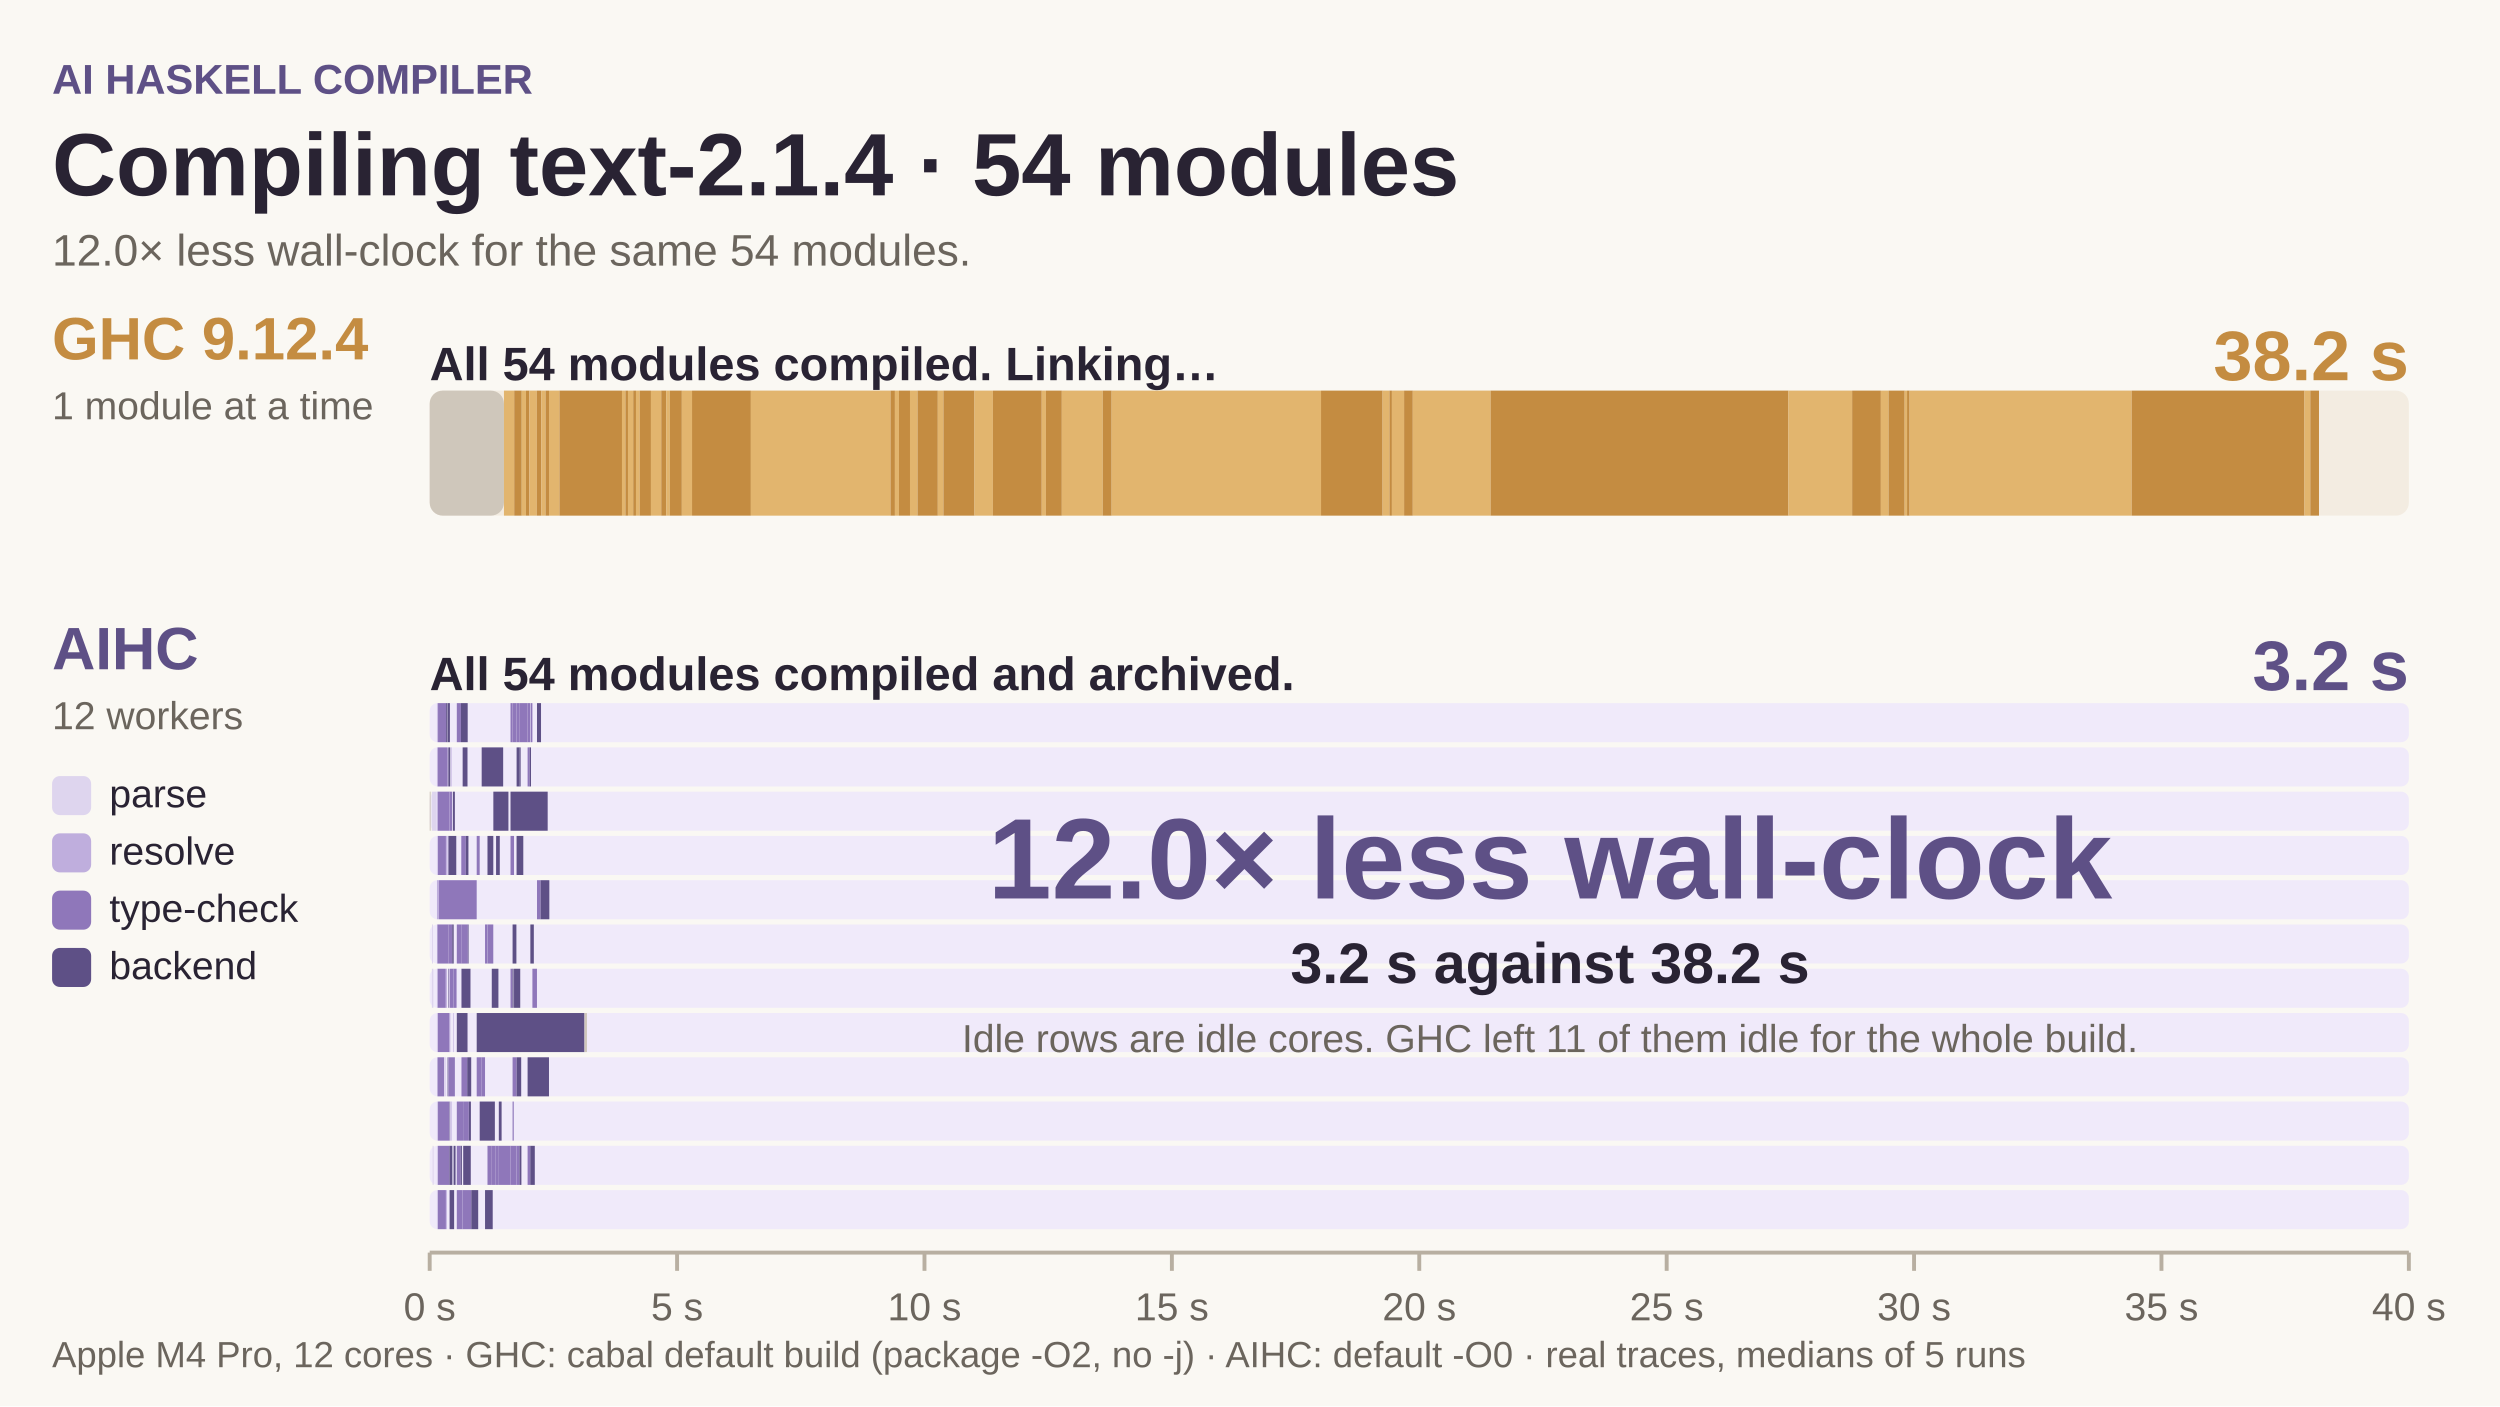
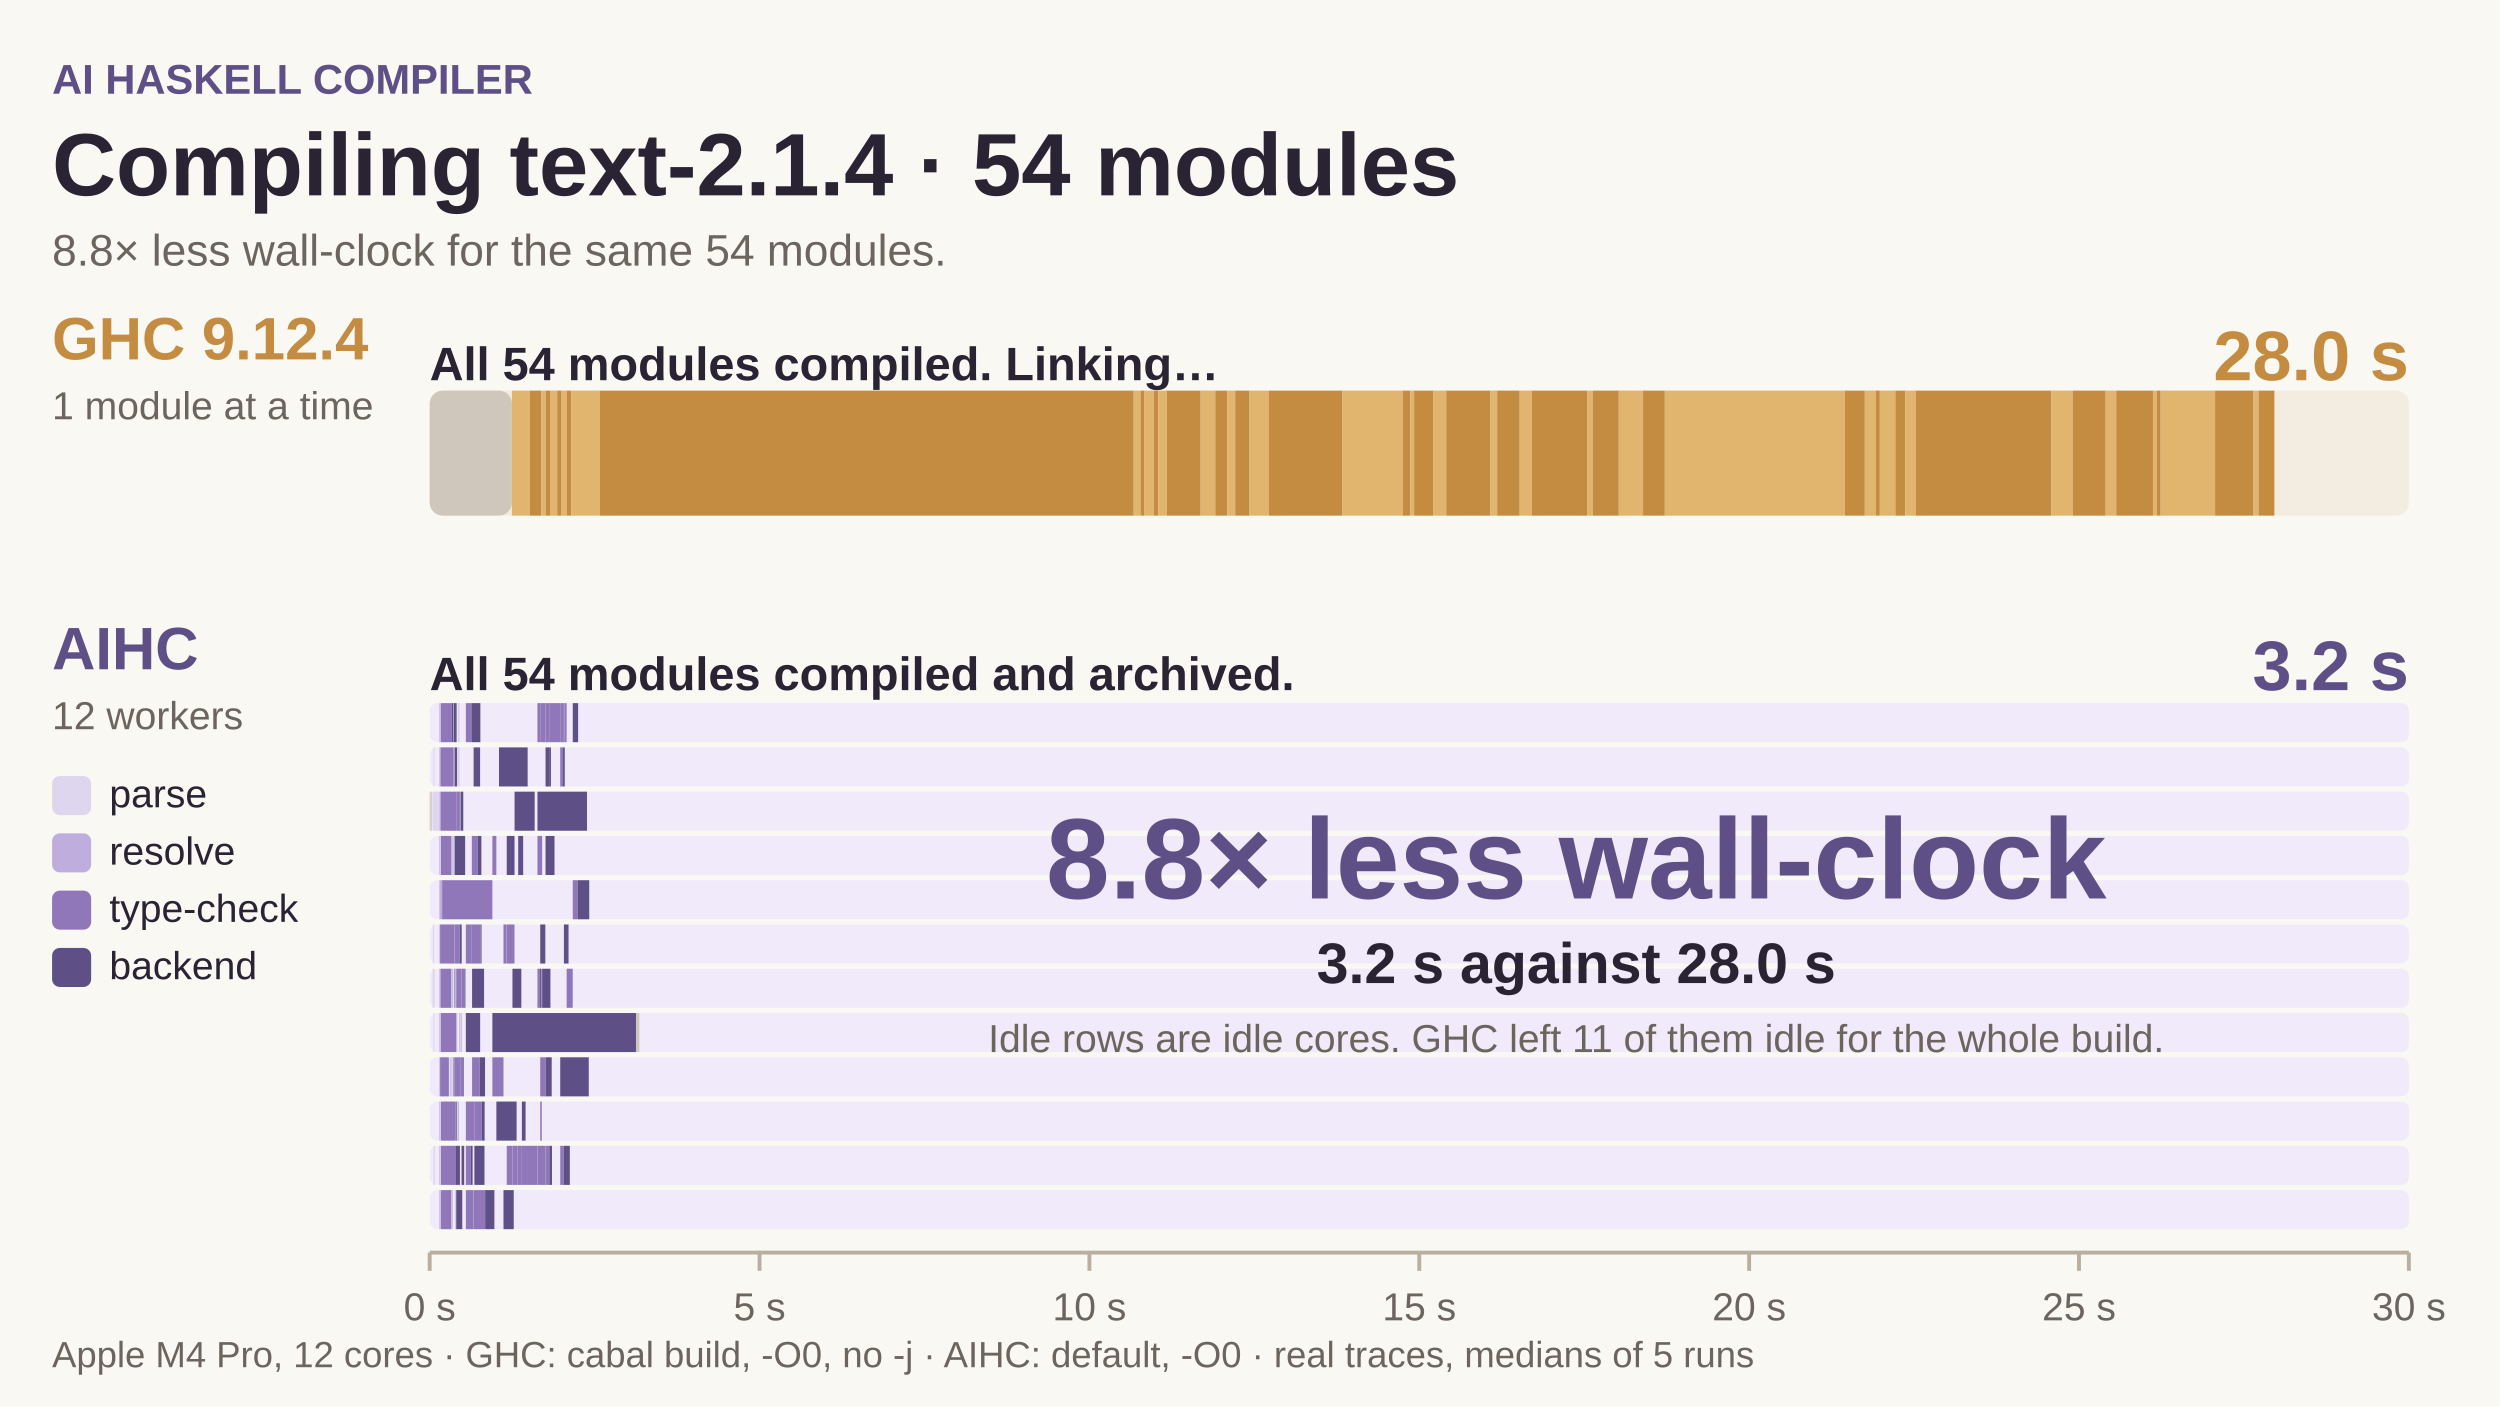
<svg xmlns="http://www.w3.org/2000/svg" width="1920" height="1080" viewBox="0 0 1920 1080">
  <rect width="1920" height="1080" fill="#faf8f3" />
  <g font-family="Arial,sans-serif">
    <text x="40" y="72" text-anchor="start" font-size="32" font-weight="650" fill="#5e5086">AI HASKELL COMPILER</text>
    <text x="40" y="150" text-anchor="start" font-size="68" font-weight="750" fill="#292333">Compiling text-2.1.4 · 54 modules</text>
-     <text x="40" y="204" text-anchor="start" font-size="34" font-weight="500" fill="#6b655d">12.0× less wall-clock for the same 54 modules.</text>
+     <text x="40" y="204" text-anchor="start" font-size="34" font-weight="500" fill="#6b655d">8.8× less wall-clock for the same 54 modules.</text>
    <text x="40" y="276" text-anchor="start" font-size="46" font-weight="750" fill="#c48c41">GHC 9.12.4</text>
    <text x="40" y="322" text-anchor="start" font-size="30" font-weight="500" fill="#6b655d">1 module at a time</text>
    <rect x="330" y="300" width="1520" height="96" rx="10" fill="#f3ece1" />
-     <rect x="330" y="300" width="57.034" height="96" rx="10" fill="#cfc7bb" />
-     <rect x="387.034" y="300" width="7.885" height="96" fill="#e2b56e" />
-     <rect x="394.919" y="300" width="5.776" height="96" fill="#c48c41" />
-     <rect x="400.695" y="300" width="3.222" height="96" fill="#e2b56e" />
-     <rect x="403.918" y="300" width="2.652" height="96" fill="#c48c41" />
-     <rect x="406.57" y="300" width="5.715" height="96" fill="#e2b56e" />
-     <rect x="412.285" y="300" width="3.428" height="96" fill="#c48c41" />
-     <rect x="415.713" y="300" width="3.287" height="96" fill="#e2b56e" />
-     <rect x="419" y="300" width="2.637" height="96" fill="#c48c41" />
-     <rect x="421.637" y="300" width="8.033" height="96" fill="#e2b56e" />
-     <rect x="429.67" y="300" width="48.009" height="96" fill="#c48c41" />
-     <rect x="477.679" y="300" width="2.66" height="96" fill="#e2b56e" />
-     <rect x="480.339" y="300" width="1.949" height="96" fill="#c48c41" />
-     <rect x="482.289" y="300" width="4.028" height="96" fill="#e2b56e" />
-     <rect x="486.317" y="300" width="2.113" height="96" fill="#c48c41" />
-     <rect x="488.43" y="300" width="2.899" height="96" fill="#e2b56e" />
-     <rect x="491.329" y="300" width="8.592" height="96" fill="#c48c41" />
-     <rect x="499.921" y="300" width="7.919" height="96" fill="#e2b56e" />
-     <rect x="507.84" y="300" width="3.815" height="96" fill="#c48c41" />
-     <rect x="511.655" y="300" width="2.736" height="96" fill="#e2b56e" />
-     <rect x="514.391" y="300" width="9.264" height="96" fill="#c48c41" />
-     <rect x="523.656" y="300" width="7.836" height="96" fill="#e2b56e" />
-     <rect x="531.491" y="300" width="45.182" height="96" fill="#c48c41" />
-     <rect x="576.673" y="300" width="107.228" height="96" fill="#e2b56e" />
-     <rect x="683.902" y="300" width="3.393" height="96" fill="#c48c41" />
-     <rect x="687.295" y="300" width="3.105" height="96" fill="#e2b56e" />
-     <rect x="690.4" y="300" width="8.47" height="96" fill="#c48c41" />
-     <rect x="698.87" y="300" width="5.795" height="96" fill="#e2b56e" />
-     <rect x="704.665" y="300" width="15.58" height="96" fill="#c48c41" />
-     <rect x="720.245" y="300" width="4.321" height="96" fill="#e2b56e" />
-     <rect x="724.565" y="300" width="23.864" height="96" fill="#c48c41" />
-     <rect x="748.429" y="300" width="14.128" height="96" fill="#e2b56e" />
-     <rect x="762.558" y="300" width="37.506" height="96" fill="#c48c41" />
-     <rect x="800.064" y="300" width="3.207" height="96" fill="#e2b56e" />
-     <rect x="803.271" y="300" width="12.209" height="96" fill="#c48c41" />
-     <rect x="815.48" y="300" width="31.418" height="96" fill="#e2b56e" />
-     <rect x="846.899" y="300" width="6.855" height="96" fill="#c48c41" />
-     <rect x="853.754" y="300" width="160.801" height="96" fill="#e2b56e" />
-     <rect x="1014.555" y="300" width="47.28" height="96" fill="#c48c41" />
-     <rect x="1061.834" y="300" width="5.274" height="96" fill="#e2b56e" />
-     <rect x="1067.109" y="300" width="1.877" height="96" fill="#c48c41" />
-     <rect x="1068.986" y="300" width="9.371" height="96" fill="#e2b56e" />
-     <rect x="1078.357" y="300" width="6.673" height="96" fill="#c48c41" />
-     <rect x="1085.03" y="300" width="59.759" height="96" fill="#e2b56e" />
-     <rect x="1144.788" y="300" width="228.718" height="96" fill="#c48c41" />
-     <rect x="1373.507" y="300" width="48.94" height="96" fill="#e2b56e" />
-     <rect x="1422.447" y="300" width="22.055" height="96" fill="#c48c41" />
-     <rect x="1444.502" y="300" width="5.917" height="96" fill="#e2b56e" />
-     <rect x="1450.419" y="300" width="12.373" height="96" fill="#c48c41" />
-     <rect x="1462.791" y="300" width="1.832" height="96" fill="#e2b56e" />
-     <rect x="1464.623" y="300" width="1.957" height="96" fill="#c48c41" />
-     <rect x="1466.58" y="300" width="170.544" height="96" fill="#e2b56e" />
-     <rect x="1637.124" y="300" width="132.73" height="96" fill="#c48c41" />
-     <rect x="1769.854" y="300" width="4.457" height="96" fill="#e2b56e" />
-     <rect x="1774.312" y="300" width="6.669" height="96" fill="#c48c41" />
+     <rect x="330" y="300" width="63.131" height="96" rx="10" fill="#cfc7bb" />
+     <rect x="393.131" y="300" width="13.751" height="96" fill="#e2b56e" />
+     <rect x="406.882" y="300" width="8.958" height="96" fill="#c48c41" />
+     <rect x="415.839" y="300" width="3.309" height="96" fill="#e2b56e" />
+     <rect x="419.148" y="300" width="3.248" height="96" fill="#c48c41" />
+     <rect x="422.396" y="300" width="5.578" height="96" fill="#e2b56e" />
+     <rect x="427.974" y="300" width="3.314" height="96" fill="#c48c41" />
+     <rect x="431.288" y="300" width="4.028" height="96" fill="#e2b56e" />
+     <rect x="435.316" y="300" width="3.374" height="96" fill="#c48c41" />
+     <rect x="438.69" y="300" width="21.863" height="96" fill="#e2b56e" />
+     <rect x="460.553" y="300" width="410.137" height="96" fill="#c48c41" />
+     <rect x="870.689" y="300" width="5.244" height="96" fill="#e2b56e" />
+     <rect x="875.933" y="300" width="2.716" height="96" fill="#c48c41" />
+     <rect x="878.649" y="300" width="7.428" height="96" fill="#e2b56e" />
+     <rect x="886.077" y="300" width="3.501" height="96" fill="#c48c41" />
+     <rect x="889.578" y="300" width="6.602" height="96" fill="#e2b56e" />
+     <rect x="896.18" y="300" width="25.921" height="96" fill="#c48c41" />
+     <rect x="922.101" y="300" width="11.263" height="96" fill="#e2b56e" />
+     <rect x="933.364" y="300" width="9.095" height="96" fill="#c48c41" />
+     <rect x="942.459" y="300" width="6.202" height="96" fill="#e2b56e" />
+     <rect x="948.66" y="300" width="10.949" height="96" fill="#c48c41" />
+     <rect x="959.609" y="300" width="14.866" height="96" fill="#e2b56e" />
+     <rect x="974.475" y="300" width="56.539" height="96" fill="#c48c41" />
+     <rect x="1031.014" y="300" width="46.325" height="96" fill="#e2b56e" />
+     <rect x="1077.338" y="300" width="5.659" height="96" fill="#c48c41" />
+     <rect x="1082.998" y="300" width="3.055" height="96" fill="#e2b56e" />
+     <rect x="1086.053" y="300" width="14.526" height="96" fill="#c48c41" />
+     <rect x="1100.579" y="300" width="10.174" height="96" fill="#e2b56e" />
+     <rect x="1110.753" y="300" width="33.891" height="96" fill="#c48c41" />
+     <rect x="1144.644" y="300" width="5.198" height="96" fill="#e2b56e" />
+     <rect x="1149.842" y="300" width="17.272" height="96" fill="#c48c41" />
+     <rect x="1167.115" y="300" width="9.414" height="96" fill="#e2b56e" />
+     <rect x="1176.529" y="300" width="42.327" height="96" fill="#c48c41" />
+     <rect x="1218.855" y="300" width="4.388" height="96" fill="#e2b56e" />
+     <rect x="1223.243" y="300" width="19.993" height="96" fill="#c48c41" />
+     <rect x="1243.236" y="300" width="18.625" height="96" fill="#e2b56e" />
+     <rect x="1261.861" y="300" width="16.72" height="96" fill="#c48c41" />
+     <rect x="1278.581" y="300" width="138.295" height="96" fill="#e2b56e" />
+     <rect x="1416.876" y="300" width="15.306" height="96" fill="#c48c41" />
+     <rect x="1432.182" y="300" width="8.441" height="96" fill="#e2b56e" />
+     <rect x="1440.623" y="300" width="3.101" height="96" fill="#c48c41" />
+     <rect x="1443.724" y="300" width="11.942" height="96" fill="#e2b56e" />
+     <rect x="1455.666" y="300" width="7.615" height="96" fill="#c48c41" />
+     <rect x="1463.282" y="300" width="7.995" height="96" fill="#e2b56e" />
+     <rect x="1471.277" y="300" width="104.186" height="96" fill="#c48c41" />
+     <rect x="1575.463" y="300" width="16.406" height="96" fill="#e2b56e" />
+     <rect x="1591.869" y="300" width="25.288" height="96" fill="#c48c41" />
+     <rect x="1617.156" y="300" width="8.112" height="96" fill="#e2b56e" />
+     <rect x="1625.268" y="300" width="28.211" height="96" fill="#c48c41" />
+     <rect x="1653.479" y="300" width="2.929" height="96" fill="#e2b56e" />
+     <rect x="1656.408" y="300" width="2.964" height="96" fill="#c48c41" />
+     <rect x="1659.372" y="300" width="41.83" height="96" fill="#e2b56e" />
+     <rect x="1701.202" y="300" width="29.478" height="96" fill="#c48c41" />
+     <rect x="1730.68" y="300" width="3.977" height="96" fill="#e2b56e" />
+     <rect x="1734.657" y="300" width="12.074" height="96" fill="#c48c41" />
    <text x="330" y="292" text-anchor="start" font-size="36" font-weight="600" fill="#292333">All 54 modules compiled. Linking…</text>
-     <text x="1850" y="292" text-anchor="end" font-size="54" font-weight="750" fill="#c48c41">38.2 s</text>
+     <text x="1850" y="292" text-anchor="end" font-size="54" font-weight="750" fill="#c48c41">28.0 s</text>
    <text x="40" y="514" text-anchor="start" font-size="46" font-weight="750" fill="#5e5086">AIHC</text>
    <text x="40" y="560" text-anchor="start" font-size="30" font-weight="500" fill="#6b655d">12 workers</text>
    <rect x="40" y="596" width="30" height="30" rx="6" fill="#ded5ee" />
    <text x="84" y="620" text-anchor="start" font-size="30" font-weight="500" fill="#292333">parse</text>
    <rect x="40" y="640" width="30" height="30" rx="6" fill="#bfaedd" />
    <text x="84" y="664" text-anchor="start" font-size="30" font-weight="500" fill="#292333">resolve</text>
    <rect x="40" y="684" width="30" height="30" rx="6" fill="#8f77ba" />
    <text x="84" y="708" text-anchor="start" font-size="30" font-weight="500" fill="#292333">type-check</text>
    <rect x="40" y="728" width="30" height="30" rx="6" fill="#5e5086" />
    <text x="84" y="752" text-anchor="start" font-size="30" font-weight="500" fill="#292333">backend</text>
    <rect x="330" y="540" width="1520" height="30" rx="6" fill="#f0eafa" />
    <rect x="330" y="574" width="1520" height="30" rx="6" fill="#f0eafa" />
    <rect x="330" y="608" width="1520" height="30" rx="6" fill="#f0eafa" />
    <rect x="330" y="642" width="1520" height="30" rx="6" fill="#f0eafa" />
    <rect x="330" y="676" width="1520" height="30" rx="6" fill="#f0eafa" />
    <rect x="330" y="710" width="1520" height="30" rx="6" fill="#f0eafa" />
    <rect x="330" y="744" width="1520" height="30" rx="6" fill="#f0eafa" />
    <rect x="330" y="778" width="1520" height="30" rx="6" fill="#f0eafa" />
    <rect x="330" y="812" width="1520" height="30" rx="6" fill="#f0eafa" />
    <rect x="330" y="846" width="1520" height="30" rx="6" fill="#f0eafa" />
    <rect x="330" y="880" width="1520" height="30" rx="6" fill="#f0eafa" />
    <rect x="330" y="914" width="1520" height="30" rx="6" fill="#f0eafa" />
-     <rect x="330" y="608" width="0.551" height="30" fill="#cfc7bb" />
-     <rect x="330.631" y="608" width="0.471" height="30" fill="#cfc7bb" />
-     <rect x="331.687" y="744" width="1.14" height="30" fill="#ded5ee" />
-     <rect x="331.809" y="608" width="3.469" height="30" fill="#ded5ee" />
-     <rect x="331.813" y="710" width="0.722" height="30" fill="#ded5ee" />
-     <rect x="332.231" y="880" width="0.798" height="30" fill="#ded5ee" />
-     <rect x="335.586" y="608" width="0.418" height="30" fill="#bfaedd" />
-     <rect x="335.586" y="880" width="0.433" height="30" fill="#bfaedd" />
-     <rect x="335.586" y="778" width="0.418" height="30" fill="#bfaedd" />
-     <rect x="335.586" y="540" width="0.608" height="30" fill="#bfaedd" />
-     <rect x="335.586" y="846" width="0.437" height="30" fill="#bfaedd" />
-     <rect x="335.586" y="744" width="0.414" height="30" fill="#bfaedd" />
-     <rect x="335.586" y="914" width="0.422" height="30" fill="#bfaedd" />
-     <rect x="335.586" y="676" width="1.577" height="30" fill="#bfaedd" />
-     <rect x="335.586" y="710" width="0.407" height="30" fill="#bfaedd" />
-     <rect x="335.586" y="574" width="0.414" height="30" fill="#bfaedd" />
-     <rect x="335.586" y="642" width="0.429" height="30" fill="#bfaedd" />
-     <rect x="335.996" y="812" width="5.054" height="30" fill="#8f77ba" />
-     <rect x="336.004" y="710" width="8.288" height="30" fill="#8f77ba" />
-     <rect x="336.183" y="574" width="7.63" height="30" fill="#8f77ba" />
-     <rect x="336.19" y="744" width="6.156" height="30" fill="#8f77ba" />
-     <rect x="336.194" y="608" width="9.033" height="30" fill="#8f77ba" />
-     <rect x="336.331" y="778" width="8.945" height="30" fill="#8f77ba" />
-     <rect x="336.346" y="914" width="6.103" height="30" fill="#8f77ba" />
-     <rect x="336.392" y="642" width="6.088" height="30" fill="#8f77ba" />
-     <rect x="336.395" y="880" width="8.763" height="30" fill="#8f77ba" />
-     <rect x="336.399" y="846" width="8.649" height="30" fill="#8f77ba" />
-     <rect x="336.407" y="540" width="6.228" height="30" fill="#8f77ba" />
-     <rect x="337.167" y="676" width="28.937" height="30" fill="#8f77ba" />
-     <rect x="341.567" y="812" width="0.445" height="30" fill="#bfaedd" />
-     <rect x="342.483" y="744" width="0.741" height="30" fill="#bfaedd" />
-     <rect x="342.491" y="642" width="0.741" height="30" fill="#bfaedd" />
-     <rect x="342.567" y="914" width="0.635" height="30" fill="#bfaedd" />
-     <rect x="342.635" y="540" width="0.973" height="30" fill="#5e5086" />
-     <rect x="343.672" y="642" width="0.623" height="30" fill="#bfaedd" />
-     <rect x="343.76" y="812" width="0.532" height="30" fill="#5e5086" />
-     <rect x="343.821" y="540" width="1.706" height="30" fill="#5e5086" />
-     <rect x="344.288" y="574" width="1.509" height="30" fill="#5e5086" />
-     <rect x="344.296" y="744" width="0.414" height="30" fill="#5e5086" />
-     <rect x="344.311" y="710" width="3.002" height="30" fill="#8f77ba" />
-     <rect x="344.383" y="812" width="3.526" height="30" fill="#8f77ba" />
-     <rect x="344.387" y="642" width="6.027" height="30" fill="#5e5086" />
-     <rect x="345.158" y="880" width="2.246" height="30" fill="#5e5086" />
-     <rect x="345.265" y="608" width="2.033" height="30" fill="#8f77ba" />
-     <rect x="345.276" y="744" width="3.07" height="30" fill="#8f77ba" />
-     <rect x="345.28" y="778" width="0.547" height="30" fill="#bfaedd" />
-     <rect x="345.284" y="914" width="3.481" height="30" fill="#5e5086" />
-     <rect x="345.295" y="846" width="0.41" height="30" fill="#5e5086" />
-     <rect x="346.078" y="846" width="0.722" height="30" fill="#bfaedd" />
-     <rect x="346.614" y="574" width="0.403" height="30" fill="#bfaedd" />
-     <rect x="347.317" y="710" width="1.11" height="30" fill="#5e5086" />
-     <rect x="347.909" y="812" width="1.429" height="30" fill="#8f77ba" />
-     <rect x="347.913" y="608" width="1.421" height="30" fill="#5e5086" />
-     <rect x="348.001" y="778" width="0.422" height="30" fill="#bfaedd" />
-     <rect x="348.354" y="744" width="2.291" height="30" fill="#8f77ba" />
-     <rect x="348.354" y="880" width="1.512" height="30" fill="#5e5086" />
-     <rect x="350.832" y="846" width="4.856" height="30" fill="#8f77ba" />
-     <rect x="350.832" y="880" width="2.937" height="30" fill="#8f77ba" />
-     <rect x="350.832" y="540" width="3.173" height="30" fill="#8f77ba" />
-     <rect x="350.832" y="914" width="4.397" height="30" fill="#8f77ba" />
-     <rect x="350.832" y="710" width="3.424" height="30" fill="#8f77ba" />
-     <rect x="350.832" y="778" width="8.227" height="30" fill="#5e5086" />
-     <rect x="353.777" y="880" width="0.954" height="30" fill="#5e5086" />
-     <rect x="354.012" y="540" width="5.179" height="30" fill="#5e5086" />
-     <rect x="354.267" y="710" width="5.05" height="30" fill="#8f77ba" />
-     <rect x="354.274" y="642" width="3.492" height="30" fill="#8f77ba" />
-     <rect x="354.411" y="812" width="4.385" height="30" fill="#8f77ba" />
-     <rect x="354.411" y="744" width="6.916" height="30" fill="#5e5086" />
-     <rect x="355.274" y="914" width="6.677" height="30" fill="#8f77ba" />
-     <rect x="355.316" y="574" width="3.724" height="30" fill="#5e5086" />
-     <rect x="355.692" y="846" width="4.378" height="30" fill="#8f77ba" />
-     <rect x="355.737" y="880" width="5.818" height="30" fill="#5e5086" />
-     <rect x="357.774" y="642" width="1.987" height="30" fill="#5e5086" />
-     <rect x="358.815" y="812" width="3.074" height="30" fill="#5e5086" />
-     <rect x="359.321" y="710" width="0.536" height="30" fill="#5e5086" />
-     <rect x="360.107" y="846" width="1.543" height="30" fill="#5e5086" />
-     <rect x="361.954" y="914" width="5.301" height="30" fill="#5e5086" />
-     <rect x="366.111" y="812" width="3.811" height="30" fill="#8f77ba" />
-     <rect x="366.111" y="642" width="2.288" height="30" fill="#8f77ba" />
-     <rect x="366.111" y="778" width="82.775" height="30" fill="#5e5086" />
-     <rect x="368.407" y="846" width="11.651" height="30" fill="#5e5086" />
-     <rect x="369.927" y="812" width="2.58" height="30" fill="#8f77ba" />
-     <rect x="369.927" y="574" width="16.5" height="30" fill="#5e5086" />
-     <rect x="372.514" y="710" width="1.782" height="30" fill="#8f77ba" />
-     <rect x="372.514" y="914" width="5.894" height="30" fill="#5e5086" />
-     <rect x="374.388" y="710" width="4.45" height="30" fill="#8f77ba" />
-     <rect x="374.388" y="642" width="4.473" height="30" fill="#5e5086" />
-     <rect x="374.388" y="880" width="3.287" height="30" fill="#8f77ba" />
-     <rect x="377.679" y="880" width="2.998" height="30" fill="#8f77ba" />
-     <rect x="377.679" y="744" width="5.107" height="30" fill="#5e5086" />
-     <rect x="378.887" y="608" width="11.586" height="30" fill="#5e5086" />
-     <rect x="380.684" y="880" width="2.402" height="30" fill="#8f77ba" />
-     <rect x="380.981" y="642" width="2.854" height="30" fill="#5e5086" />
-     <rect x="383.094" y="880" width="8.976" height="30" fill="#8f77ba" />
-     <rect x="383.094" y="846" width="2.143" height="30" fill="#5e5086" />
-     <rect x="392.077" y="744" width="1.509" height="30" fill="#8f77ba" />
-     <rect x="392.077" y="540" width="1.581" height="30" fill="#8f77ba" />
-     <rect x="392.077" y="880" width="4.625" height="30" fill="#8f77ba" />
-     <rect x="392.077" y="642" width="2.694" height="30" fill="#8f77ba" />
-     <rect x="392.077" y="608" width="28.538" height="30" fill="#5e5086" />
-     <rect x="393.593" y="744" width="0.863" height="30" fill="#5e5086" />
-     <rect x="393.665" y="540" width="3.07" height="30" fill="#8f77ba" />
-     <rect x="393.665" y="812" width="3.067" height="30" fill="#8f77ba" />
-     <rect x="393.665" y="846" width="0.897" height="30" fill="#8f77ba" />
-     <rect x="393.665" y="710" width="2.934" height="30" fill="#5e5086" />
-     <rect x="394.779" y="744" width="4.758" height="30" fill="#5e5086" />
-     <rect x="396.724" y="880" width="2.2" height="30" fill="#8f77ba" />
-     <rect x="396.724" y="642" width="5.164" height="30" fill="#5e5086" />
-     <rect x="396.739" y="812" width="3.538" height="30" fill="#5e5086" />
-     <rect x="396.743" y="540" width="2.067" height="30" fill="#8f77ba" />
-     <rect x="396.743" y="574" width="2.056" height="30" fill="#5e5086" />
-     <rect x="398.81" y="540" width="6.376" height="30" fill="#8f77ba" />
-     <rect x="398.814" y="574" width="1.026" height="30" fill="#5e5086" />
-     <rect x="398.928" y="880" width="1.509" height="30" fill="#5e5086" />
-     <rect x="405.194" y="540" width="2.098" height="30" fill="#8f77ba" />
-     <rect x="405.194" y="574" width="1.623" height="30" fill="#8f77ba" />
-     <rect x="405.194" y="880" width="2.037" height="30" fill="#8f77ba" />
-     <rect x="405.194" y="812" width="16.427" height="30" fill="#5e5086" />
-     <rect x="406.825" y="574" width="0.984" height="30" fill="#5e5086" />
-     <rect x="407.239" y="880" width="3.485" height="30" fill="#5e5086" />
-     <rect x="407.311" y="710" width="2.668" height="30" fill="#5e5086" />
-     <rect x="407.687" y="540" width="1.193" height="30" fill="#8f77ba" />
-     <rect x="408.892" y="744" width="3.504" height="30" fill="#8f77ba" />
-     <rect x="412.414" y="676" width="2.709" height="30" fill="#8f77ba" />
-     <rect x="412.414" y="540" width="3.086" height="30" fill="#5e5086" />
-     <rect x="415.131" y="676" width="6.764" height="30" fill="#5e5086" />
-     <rect x="448.891" y="778" width="1.896" height="30" fill="#cfc7bb" />
+     <rect x="330" y="608" width="0.735" height="30" fill="#cfc7bb" />
+     <rect x="330.841" y="608" width="0.628" height="30" fill="#cfc7bb" />
+     <rect x="331.479" y="608" width="0.451" height="30" fill="#cfc7bb" />
+     <rect x="332.25" y="744" width="1.52" height="30" fill="#ded5ee" />
+     <rect x="332.402" y="574" width="0.456" height="30" fill="#ded5ee" />
+     <rect x="332.412" y="608" width="4.626" height="30" fill="#ded5ee" />
+     <rect x="332.417" y="710" width="0.963" height="30" fill="#ded5ee" />
+     <rect x="332.493" y="778" width="0.476" height="30" fill="#ded5ee" />
+     <rect x="332.974" y="880" width="1.064" height="30" fill="#ded5ee" />
+     <rect x="333.212" y="778" width="0.4" height="30" fill="#ded5ee" />
+     <rect x="333.445" y="574" width="0.466" height="30" fill="#ded5ee" />
+     <rect x="337.448" y="608" width="0.557" height="30" fill="#bfaedd" />
+     <rect x="337.448" y="880" width="0.578" height="30" fill="#bfaedd" />
+     <rect x="337.448" y="778" width="0.557" height="30" fill="#bfaedd" />
+     <rect x="337.448" y="540" width="0.811" height="30" fill="#bfaedd" />
+     <rect x="337.448" y="846" width="0.583" height="30" fill="#bfaedd" />
+     <rect x="337.448" y="744" width="0.552" height="30" fill="#bfaedd" />
+     <rect x="337.448" y="914" width="0.562" height="30" fill="#bfaedd" />
+     <rect x="337.448" y="676" width="2.103" height="30" fill="#bfaedd" />
+     <rect x="337.448" y="710" width="0.542" height="30" fill="#bfaedd" />
+     <rect x="337.448" y="812" width="0.532" height="30" fill="#bfaedd" />
+     <rect x="337.448" y="574" width="0.552" height="30" fill="#bfaedd" />
+     <rect x="337.448" y="642" width="0.573" height="30" fill="#bfaedd" />
+     <rect x="337.995" y="812" width="6.739" height="30" fill="#8f77ba" />
+     <rect x="338.005" y="710" width="11.05" height="30" fill="#8f77ba" />
+     <rect x="338.243" y="574" width="10.174" height="30" fill="#8f77ba" />
+     <rect x="338.254" y="744" width="8.208" height="30" fill="#8f77ba" />
+     <rect x="338.259" y="608" width="12.043" height="30" fill="#8f77ba" />
+     <rect x="338.441" y="778" width="11.927" height="30" fill="#8f77ba" />
+     <rect x="338.461" y="914" width="8.137" height="30" fill="#8f77ba" />
+     <rect x="338.522" y="642" width="8.117" height="30" fill="#8f77ba" />
+     <rect x="338.527" y="880" width="11.684" height="30" fill="#8f77ba" />
+     <rect x="338.532" y="846" width="11.532" height="30" fill="#8f77ba" />
+     <rect x="338.542" y="540" width="8.304" height="30" fill="#8f77ba" />
+     <rect x="339.556" y="676" width="38.583" height="30" fill="#8f77ba" />
+     <rect x="345.423" y="812" width="0.593" height="30" fill="#bfaedd" />
+     <rect x="346.305" y="812" width="0.461" height="30" fill="#bfaedd" />
+     <rect x="346.644" y="744" width="0.988" height="30" fill="#bfaedd" />
+     <rect x="346.654" y="642" width="0.988" height="30" fill="#bfaedd" />
+     <rect x="346.755" y="914" width="0.846" height="30" fill="#bfaedd" />
+     <rect x="346.847" y="540" width="1.297" height="30" fill="#5e5086" />
+     <rect x="347.576" y="812" width="0.476" height="30" fill="#bfaedd" />
+     <rect x="347.637" y="744" width="0.405" height="30" fill="#bfaedd" />
+     <rect x="348.23" y="642" width="0.831" height="30" fill="#bfaedd" />
+     <rect x="348.346" y="812" width="0.709" height="30" fill="#5e5086" />
+     <rect x="348.427" y="540" width="2.275" height="30" fill="#5e5086" />
+     <rect x="349.051" y="574" width="2.011" height="30" fill="#5e5086" />
+     <rect x="349.061" y="744" width="0.552" height="30" fill="#5e5086" />
+     <rect x="349.081" y="710" width="4.003" height="30" fill="#8f77ba" />
+     <rect x="349.177" y="812" width="4.702" height="30" fill="#8f77ba" />
+     <rect x="349.182" y="642" width="8.036" height="30" fill="#5e5086" />
+     <rect x="349.522" y="914" width="0.441" height="30" fill="#bfaedd" />
+     <rect x="349.613" y="744" width="0.512" height="30" fill="#bfaedd" />
+     <rect x="350.211" y="880" width="2.994" height="30" fill="#5e5086" />
+     <rect x="350.353" y="608" width="2.711" height="30" fill="#8f77ba" />
+     <rect x="350.368" y="744" width="4.094" height="30" fill="#8f77ba" />
+     <rect x="350.373" y="778" width="0.73" height="30" fill="#bfaedd" />
+     <rect x="350.378" y="914" width="4.641" height="30" fill="#5e5086" />
+     <rect x="350.393" y="846" width="0.547" height="30" fill="#5e5086" />
+     <rect x="351.437" y="846" width="0.963" height="30" fill="#bfaedd" />
+     <rect x="352.141" y="540" width="0.532" height="30" fill="#bfaedd" />
+     <rect x="352.151" y="574" width="0.537" height="30" fill="#bfaedd" />
+     <rect x="352.638" y="778" width="0.415" height="30" fill="#bfaedd" />
+     <rect x="353.063" y="778" width="0.527" height="30" fill="#bfaedd" />
+     <rect x="353.079" y="608" width="0.486" height="30" fill="#5e5086" />
+     <rect x="353.089" y="710" width="1.479" height="30" fill="#5e5086" />
+     <rect x="353.879" y="812" width="1.905" height="30" fill="#8f77ba" />
+     <rect x="353.884" y="608" width="1.895" height="30" fill="#5e5086" />
+     <rect x="354.001" y="778" width="0.562" height="30" fill="#bfaedd" />
+     <rect x="354.472" y="744" width="3.055" height="30" fill="#8f77ba" />
+     <rect x="354.472" y="880" width="2.017" height="30" fill="#5e5086" />
+     <rect x="355.789" y="812" width="0.476" height="30" fill="#5e5086" />
+     <rect x="357.775" y="846" width="6.475" height="30" fill="#8f77ba" />
+     <rect x="357.775" y="880" width="3.917" height="30" fill="#8f77ba" />
+     <rect x="357.775" y="540" width="4.231" height="30" fill="#8f77ba" />
+     <rect x="357.775" y="914" width="5.862" height="30" fill="#8f77ba" />
+     <rect x="357.775" y="710" width="4.565" height="30" fill="#8f77ba" />
+     <rect x="357.775" y="778" width="10.969" height="30" fill="#5e5086" />
+     <rect x="361.702" y="880" width="1.272" height="30" fill="#5e5086" />
+     <rect x="362.016" y="540" width="6.906" height="30" fill="#5e5086" />
+     <rect x="362.356" y="710" width="6.734" height="30" fill="#8f77ba" />
+     <rect x="362.366" y="642" width="4.656" height="30" fill="#8f77ba" />
+     <rect x="362.548" y="812" width="5.847" height="30" fill="#8f77ba" />
+     <rect x="362.548" y="744" width="9.221" height="30" fill="#5e5086" />
+     <rect x="363.698" y="914" width="8.902" height="30" fill="#8f77ba" />
+     <rect x="363.754" y="574" width="4.965" height="30" fill="#5e5086" />
+     <rect x="364.256" y="846" width="5.837" height="30" fill="#8f77ba" />
+     <rect x="364.317" y="880" width="7.757" height="30" fill="#5e5086" />
+     <rect x="367.032" y="642" width="2.65" height="30" fill="#5e5086" />
+     <rect x="368.421" y="812" width="4.099" height="30" fill="#5e5086" />
+     <rect x="369.094" y="710" width="0.714" height="30" fill="#5e5086" />
+     <rect x="370.143" y="846" width="2.057" height="30" fill="#5e5086" />
+     <rect x="372.606" y="914" width="7.068" height="30" fill="#5e5086" />
+     <rect x="378.149" y="812" width="5.082" height="30" fill="#8f77ba" />
+     <rect x="378.149" y="642" width="3.05" height="30" fill="#8f77ba" />
+     <rect x="378.149" y="778" width="110.367" height="30" fill="#5e5086" />
+     <rect x="381.209" y="846" width="15.534" height="30" fill="#5e5086" />
+     <rect x="383.235" y="812" width="3.44" height="30" fill="#8f77ba" />
+     <rect x="383.235" y="574" width="21.999" height="30" fill="#5e5086" />
+     <rect x="386.686" y="710" width="2.376" height="30" fill="#8f77ba" />
+     <rect x="386.686" y="914" width="7.858" height="30" fill="#5e5086" />
+     <rect x="389.184" y="710" width="5.933" height="30" fill="#8f77ba" />
+     <rect x="389.184" y="642" width="5.963" height="30" fill="#5e5086" />
+     <rect x="389.184" y="880" width="4.383" height="30" fill="#8f77ba" />
+     <rect x="393.571" y="880" width="3.998" height="30" fill="#8f77ba" />
+     <rect x="393.571" y="744" width="6.81" height="30" fill="#5e5086" />
+     <rect x="395.183" y="608" width="15.448" height="30" fill="#5e5086" />
+     <rect x="397.579" y="880" width="3.202" height="30" fill="#8f77ba" />
+     <rect x="397.974" y="642" width="3.805" height="30" fill="#5e5086" />
+     <rect x="400.791" y="880" width="11.967" height="30" fill="#8f77ba" />
+     <rect x="400.791" y="846" width="2.858" height="30" fill="#5e5086" />
+     <rect x="412.769" y="744" width="2.011" height="30" fill="#8f77ba" />
+     <rect x="412.769" y="540" width="2.108" height="30" fill="#8f77ba" />
+     <rect x="412.769" y="880" width="6.166" height="30" fill="#8f77ba" />
+     <rect x="412.769" y="642" width="3.592" height="30" fill="#8f77ba" />
+     <rect x="412.769" y="608" width="38.051" height="30" fill="#5e5086" />
+     <rect x="414.791" y="744" width="1.15" height="30" fill="#5e5086" />
+     <rect x="414.887" y="540" width="4.094" height="30" fill="#8f77ba" />
+     <rect x="414.887" y="812" width="4.089" height="30" fill="#8f77ba" />
+     <rect x="414.887" y="846" width="1.196" height="30" fill="#8f77ba" />
+     <rect x="414.887" y="710" width="3.911" height="30" fill="#5e5086" />
+     <rect x="416.371" y="744" width="6.343" height="30" fill="#5e5086" />
+     <rect x="418.966" y="880" width="2.934" height="30" fill="#8f77ba" />
+     <rect x="418.966" y="642" width="6.886" height="30" fill="#5e5086" />
+     <rect x="418.986" y="812" width="4.717" height="30" fill="#5e5086" />
+     <rect x="418.991" y="540" width="2.756" height="30" fill="#8f77ba" />
+     <rect x="418.991" y="574" width="2.741" height="30" fill="#5e5086" />
+     <rect x="421.747" y="540" width="8.502" height="30" fill="#8f77ba" />
+     <rect x="421.752" y="574" width="1.368" height="30" fill="#5e5086" />
+     <rect x="421.904" y="880" width="2.011" height="30" fill="#5e5086" />
+     <rect x="430.259" y="540" width="2.797" height="30" fill="#8f77ba" />
+     <rect x="430.259" y="574" width="2.163" height="30" fill="#8f77ba" />
+     <rect x="430.259" y="880" width="2.716" height="30" fill="#8f77ba" />
+     <rect x="430.259" y="812" width="21.903" height="30" fill="#5e5086" />
+     <rect x="432.433" y="574" width="1.312" height="30" fill="#5e5086" />
+     <rect x="432.985" y="880" width="4.646" height="30" fill="#5e5086" />
+     <rect x="433.061" y="540" width="0.517" height="30" fill="#8f77ba" />
+     <rect x="433.081" y="710" width="3.557" height="30" fill="#5e5086" />
+     <rect x="433.583" y="540" width="1.591" height="30" fill="#8f77ba" />
+     <rect x="435.189" y="744" width="4.671" height="30" fill="#8f77ba" />
+     <rect x="439.886" y="676" width="3.613" height="30" fill="#8f77ba" />
+     <rect x="439.886" y="540" width="4.114" height="30" fill="#5e5086" />
+     <rect x="443.509" y="676" width="9.019" height="30" fill="#5e5086" />
+     <rect x="488.521" y="778" width="2.528" height="30" fill="#cfc7bb" />
    <text x="330" y="530" text-anchor="start" font-size="36" font-weight="600" fill="#292333">All 54 modules compiled and archived.</text>
    <text x="1850" y="530" text-anchor="end" font-size="54" font-weight="750" fill="#5e5086">3.2 s</text>
-     <text x="1190.393" y="690" text-anchor="middle" font-size="88" font-weight="750" fill="#5e5086">12.0× less wall-clock</text>
-     <text x="1190.393" y="755" text-anchor="middle" font-size="44" font-weight="600" fill="#292333">3.2 s against 38.2 s</text>
-     <text x="1190.393" y="808" text-anchor="middle" font-size="30" font-weight="500" fill="#6b655d">Idle rows are idle cores. GHC left 11 of them idle for the whole build.</text>
+     <text x="1210.525" y="690" text-anchor="middle" font-size="88" font-weight="750" fill="#5e5086">8.8× less wall-clock</text>
+     <text x="1210.525" y="755" text-anchor="middle" font-size="44" font-weight="600" fill="#292333">3.2 s against 28.0 s</text>
+     <text x="1210.525" y="808" text-anchor="middle" font-size="30" font-weight="500" fill="#6b655d">Idle rows are idle cores. GHC left 11 of them idle for the whole build.</text>
    <line x1="330" y1="962" x2="1850" y2="962" stroke="#b8afa1" stroke-width="3" />
    <line x1="330" y1="962" x2="330" y2="976" stroke="#b8afa1" stroke-width="3" />
    <text x="330" y="1014" text-anchor="middle" font-size="30" font-weight="500" fill="#6b655d">0 s</text>
-     <line x1="520" y1="962" x2="520" y2="976" stroke="#b8afa1" stroke-width="3" />
-     <text x="520" y="1014" text-anchor="middle" font-size="30" font-weight="500" fill="#6b655d">5 s</text>
-     <line x1="710" y1="962" x2="710" y2="976" stroke="#b8afa1" stroke-width="3" />
-     <text x="710" y="1014" text-anchor="middle" font-size="30" font-weight="500" fill="#6b655d">10 s</text>
-     <line x1="900" y1="962" x2="900" y2="976" stroke="#b8afa1" stroke-width="3" />
-     <text x="900" y="1014" text-anchor="middle" font-size="30" font-weight="500" fill="#6b655d">15 s</text>
+     <line x1="583.333" y1="962" x2="583.333" y2="976" stroke="#b8afa1" stroke-width="3" />
+     <text x="583.333" y="1014" text-anchor="middle" font-size="30" font-weight="500" fill="#6b655d">5 s</text>
+     <line x1="836.667" y1="962" x2="836.667" y2="976" stroke="#b8afa1" stroke-width="3" />
+     <text x="836.667" y="1014" text-anchor="middle" font-size="30" font-weight="500" fill="#6b655d">10 s</text>
    <line x1="1090" y1="962" x2="1090" y2="976" stroke="#b8afa1" stroke-width="3" />
-     <text x="1090" y="1014" text-anchor="middle" font-size="30" font-weight="500" fill="#6b655d">20 s</text>
-     <line x1="1280" y1="962" x2="1280" y2="976" stroke="#b8afa1" stroke-width="3" />
-     <text x="1280" y="1014" text-anchor="middle" font-size="30" font-weight="500" fill="#6b655d">25 s</text>
-     <line x1="1470" y1="962" x2="1470" y2="976" stroke="#b8afa1" stroke-width="3" />
-     <text x="1470" y="1014" text-anchor="middle" font-size="30" font-weight="500" fill="#6b655d">30 s</text>
-     <line x1="1660" y1="962" x2="1660" y2="976" stroke="#b8afa1" stroke-width="3" />
-     <text x="1660" y="1014" text-anchor="middle" font-size="30" font-weight="500" fill="#6b655d">35 s</text>
+     <text x="1090" y="1014" text-anchor="middle" font-size="30" font-weight="500" fill="#6b655d">15 s</text>
+     <line x1="1343.333" y1="962" x2="1343.333" y2="976" stroke="#b8afa1" stroke-width="3" />
+     <text x="1343.333" y="1014" text-anchor="middle" font-size="30" font-weight="500" fill="#6b655d">20 s</text>
+     <line x1="1596.667" y1="962" x2="1596.667" y2="976" stroke="#b8afa1" stroke-width="3" />
+     <text x="1596.667" y="1014" text-anchor="middle" font-size="30" font-weight="500" fill="#6b655d">25 s</text>
    <line x1="1850" y1="962" x2="1850" y2="976" stroke="#b8afa1" stroke-width="3" />
-     <text x="1850" y="1014" text-anchor="middle" font-size="30" font-weight="500" fill="#6b655d">40 s</text>
-     <text x="40" y="1050" text-anchor="start" font-size="28" font-weight="500" fill="#6b655d">Apple M4 Pro, 12 cores · GHC: cabal default build (package -O2, no -j) · AIHC: default -O0 · real traces, medians of 5 runs</text>
+     <text x="1850" y="1014" text-anchor="middle" font-size="30" font-weight="500" fill="#6b655d">30 s</text>
+     <text x="40" y="1050" text-anchor="start" font-size="28" font-weight="500" fill="#6b655d">Apple M4 Pro, 12 cores · GHC: cabal build, -O0, no -j · AIHC: default, -O0 · real traces, medians of 5 runs</text>
  </g>
</svg>
